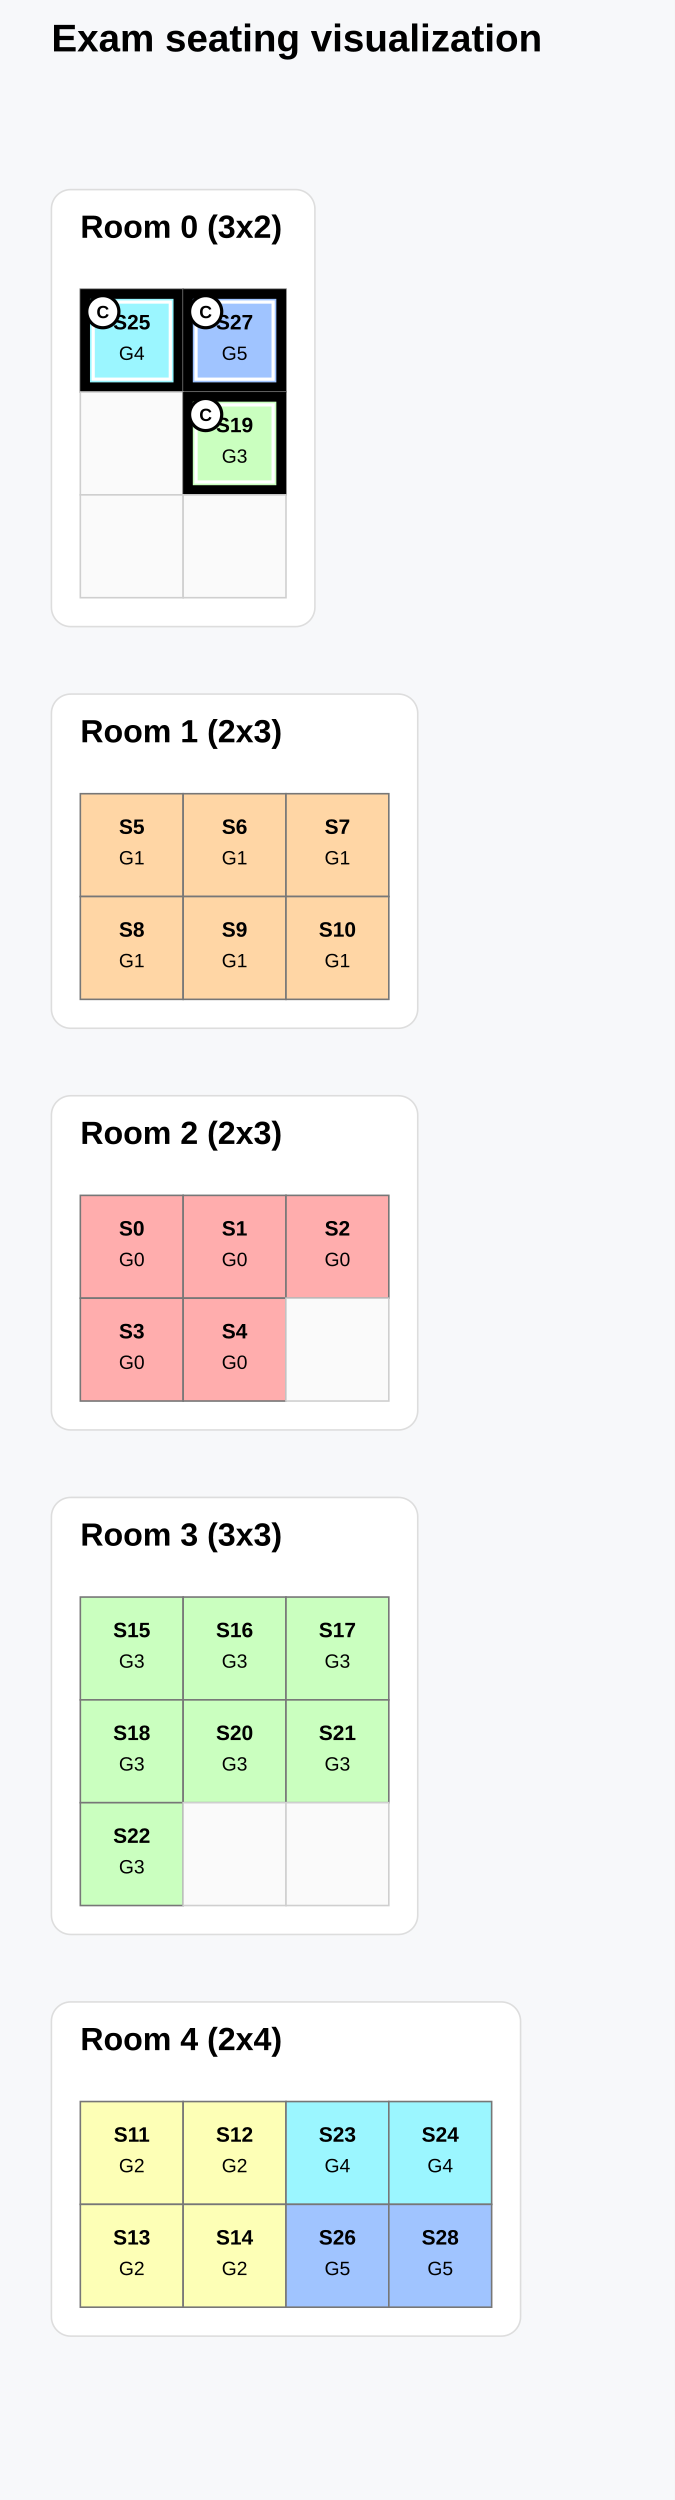
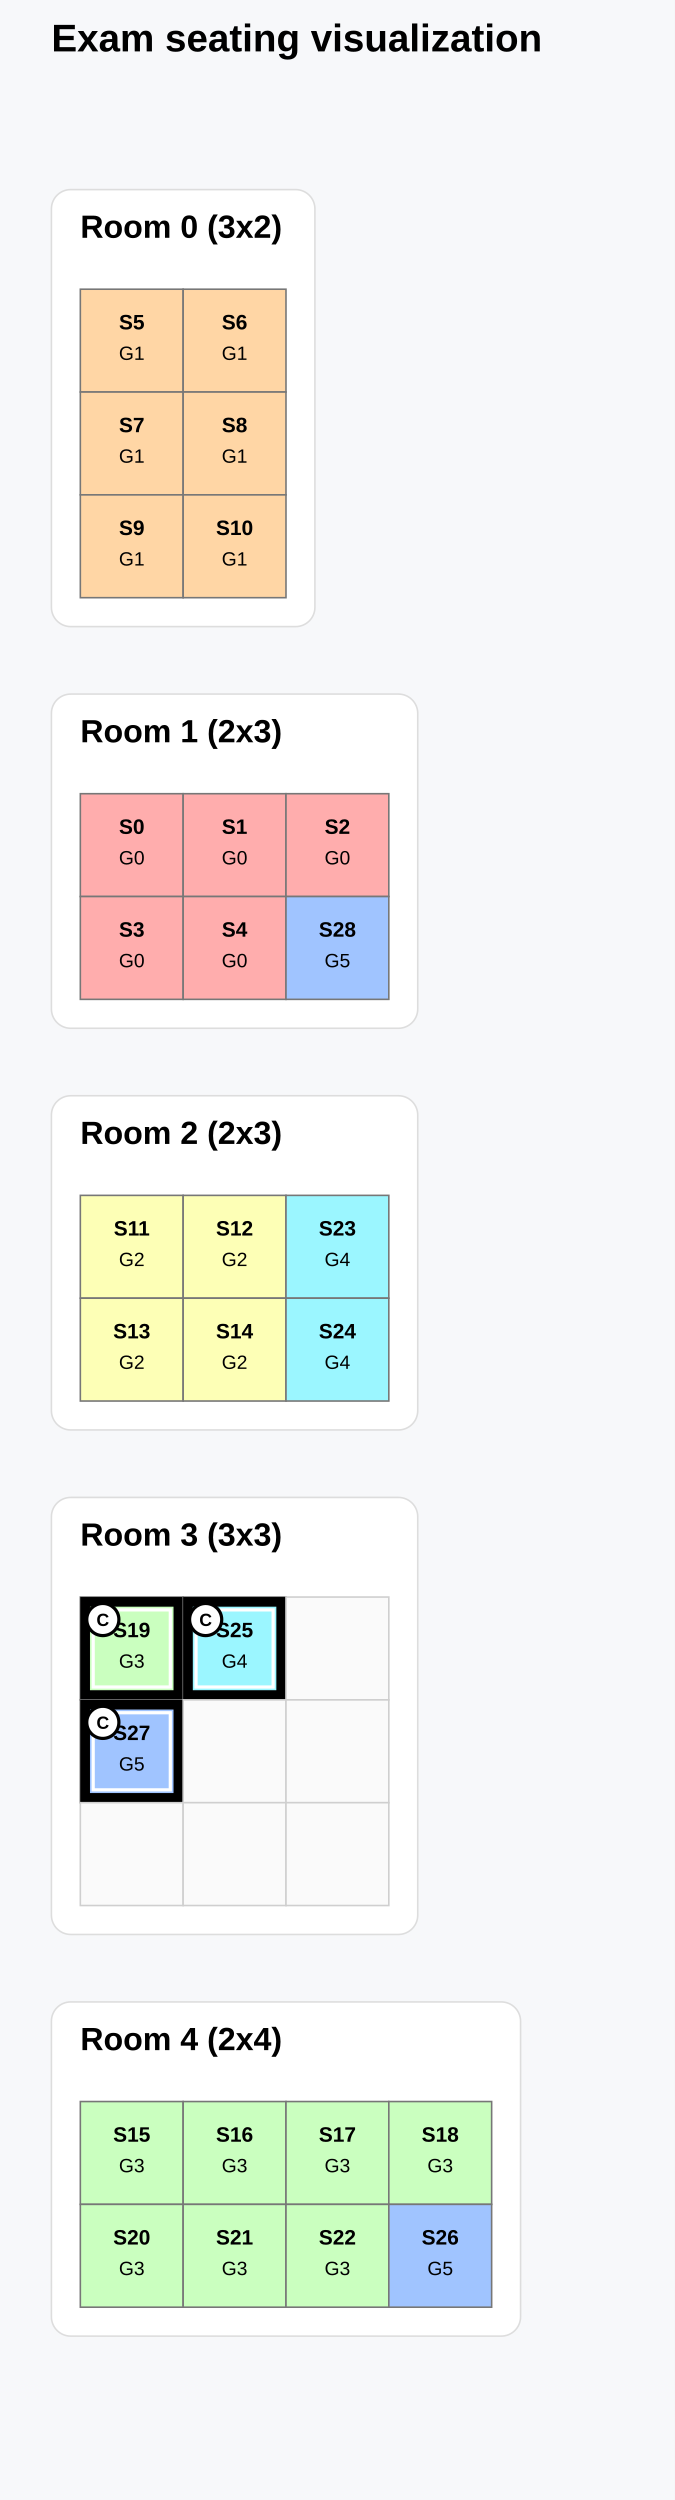
<svg xmlns="http://www.w3.org/2000/svg" width="420" height="1556">
  <style>
text { font-family: Arial, sans-serif; fill: #000000; }
.main-title { font-size: 24px; font-weight: 700; }
.room-title { font-size: 20px; font-weight: 700; }
.seat-student { font-size: 13px; font-weight: 700; }
.seat-info { font-size: 12px; }
.cheater-label { font-size: 11px; font-weight: 700; fill: #000000; }
.room-card { fill: #ffffff; stroke: #dddddd; stroke-width: 1; }
</style>
  <rect width="100%" height="100%" fill="#f7f8fa" />
  <text x="32" y="32" class="main-title">Exam seating visualization</text>
  <rect x="32" y="118" width="164" height="272" rx="12" ry="12" class="room-card" />
  <text x="50" y="148" class="room-title">Room 0 (3x2)</text>
-   <rect x="50" y="180" width="64" height="64" fill="#9BF6FF" stroke="#777777" stroke-width="1" />
-   <text x="82" y="205" text-anchor="middle" class="seat-student">S25</text>
-   <text x="82" y="224" text-anchor="middle" class="seat-info">G4</text>
-   <rect x="53" y="183" width="58" height="58" fill="none" stroke="#000000" stroke-width="6" />
-   <rect x="58" y="188" width="48" height="48" fill="none" stroke="#ffffff" stroke-width="2" />
-   <circle cx="64" cy="194" r="10" fill="#ffffff" stroke="#000000" stroke-width="2" />
-   <text x="64" y="198" text-anchor="middle" class="cheater-label">C</text>
-   <rect x="114" y="180" width="64" height="64" fill="#A0C4FF" stroke="#777777" stroke-width="1" />
-   <text x="146" y="205" text-anchor="middle" class="seat-student">S27</text>
-   <text x="146" y="224" text-anchor="middle" class="seat-info">G5</text>
-   <rect x="117" y="183" width="58" height="58" fill="none" stroke="#000000" stroke-width="6" />
-   <rect x="122" y="188" width="48" height="48" fill="none" stroke="#ffffff" stroke-width="2" />
-   <circle cx="128" cy="194" r="10" fill="#ffffff" stroke="#000000" stroke-width="2" />
-   <text x="128" y="198" text-anchor="middle" class="cheater-label">C</text>
-   <rect x="50" y="244" width="64" height="64" fill="#fafafa" stroke="#cfcfcf" stroke-width="1" />
-   <rect x="114" y="244" width="64" height="64" fill="#CAFFBF" stroke="#777777" stroke-width="1" />
-   <text x="146" y="269" text-anchor="middle" class="seat-student">S19</text>
-   <text x="146" y="288" text-anchor="middle" class="seat-info">G3</text>
-   <rect x="117" y="247" width="58" height="58" fill="none" stroke="#000000" stroke-width="6" />
-   <rect x="122" y="252" width="48" height="48" fill="none" stroke="#ffffff" stroke-width="2" />
-   <circle cx="128" cy="258" r="10" fill="#ffffff" stroke="#000000" stroke-width="2" />
-   <text x="128" y="262" text-anchor="middle" class="cheater-label">C</text>
-   <rect x="50" y="308" width="64" height="64" fill="#fafafa" stroke="#cfcfcf" stroke-width="1" />
-   <rect x="114" y="308" width="64" height="64" fill="#fafafa" stroke="#cfcfcf" stroke-width="1" />
+   <rect x="50" y="180" width="64" height="64" fill="#FFD6A5" stroke="#777777" stroke-width="1" />
+   <text x="82" y="205" text-anchor="middle" class="seat-student">S5</text>
+   <text x="82" y="224" text-anchor="middle" class="seat-info">G1</text>
+   <rect x="114" y="180" width="64" height="64" fill="#FFD6A5" stroke="#777777" stroke-width="1" />
+   <text x="146" y="205" text-anchor="middle" class="seat-student">S6</text>
+   <text x="146" y="224" text-anchor="middle" class="seat-info">G1</text>
+   <rect x="50" y="244" width="64" height="64" fill="#FFD6A5" stroke="#777777" stroke-width="1" />
+   <text x="82" y="269" text-anchor="middle" class="seat-student">S7</text>
+   <text x="82" y="288" text-anchor="middle" class="seat-info">G1</text>
+   <rect x="114" y="244" width="64" height="64" fill="#FFD6A5" stroke="#777777" stroke-width="1" />
+   <text x="146" y="269" text-anchor="middle" class="seat-student">S8</text>
+   <text x="146" y="288" text-anchor="middle" class="seat-info">G1</text>
+   <rect x="50" y="308" width="64" height="64" fill="#FFD6A5" stroke="#777777" stroke-width="1" />
+   <text x="82" y="333" text-anchor="middle" class="seat-student">S9</text>
+   <text x="82" y="352" text-anchor="middle" class="seat-info">G1</text>
+   <rect x="114" y="308" width="64" height="64" fill="#FFD6A5" stroke="#777777" stroke-width="1" />
+   <text x="146" y="333" text-anchor="middle" class="seat-student">S10</text>
+   <text x="146" y="352" text-anchor="middle" class="seat-info">G1</text>
  <rect x="32" y="432" width="228" height="208" rx="12" ry="12" class="room-card" />
  <text x="50" y="462" class="room-title">Room 1 (2x3)</text>
-   <rect x="50" y="494" width="64" height="64" fill="#FFD6A5" stroke="#777777" stroke-width="1" />
-   <text x="82" y="519" text-anchor="middle" class="seat-student">S5</text>
-   <text x="82" y="538" text-anchor="middle" class="seat-info">G1</text>
-   <rect x="114" y="494" width="64" height="64" fill="#FFD6A5" stroke="#777777" stroke-width="1" />
-   <text x="146" y="519" text-anchor="middle" class="seat-student">S6</text>
-   <text x="146" y="538" text-anchor="middle" class="seat-info">G1</text>
-   <rect x="178" y="494" width="64" height="64" fill="#FFD6A5" stroke="#777777" stroke-width="1" />
-   <text x="210" y="519" text-anchor="middle" class="seat-student">S7</text>
-   <text x="210" y="538" text-anchor="middle" class="seat-info">G1</text>
-   <rect x="50" y="558" width="64" height="64" fill="#FFD6A5" stroke="#777777" stroke-width="1" />
-   <text x="82" y="583" text-anchor="middle" class="seat-student">S8</text>
-   <text x="82" y="602" text-anchor="middle" class="seat-info">G1</text>
-   <rect x="114" y="558" width="64" height="64" fill="#FFD6A5" stroke="#777777" stroke-width="1" />
-   <text x="146" y="583" text-anchor="middle" class="seat-student">S9</text>
-   <text x="146" y="602" text-anchor="middle" class="seat-info">G1</text>
-   <rect x="178" y="558" width="64" height="64" fill="#FFD6A5" stroke="#777777" stroke-width="1" />
-   <text x="210" y="583" text-anchor="middle" class="seat-student">S10</text>
-   <text x="210" y="602" text-anchor="middle" class="seat-info">G1</text>
+   <rect x="50" y="494" width="64" height="64" fill="#FFADAD" stroke="#777777" stroke-width="1" />
+   <text x="82" y="519" text-anchor="middle" class="seat-student">S0</text>
+   <text x="82" y="538" text-anchor="middle" class="seat-info">G0</text>
+   <rect x="114" y="494" width="64" height="64" fill="#FFADAD" stroke="#777777" stroke-width="1" />
+   <text x="146" y="519" text-anchor="middle" class="seat-student">S1</text>
+   <text x="146" y="538" text-anchor="middle" class="seat-info">G0</text>
+   <rect x="178" y="494" width="64" height="64" fill="#FFADAD" stroke="#777777" stroke-width="1" />
+   <text x="210" y="519" text-anchor="middle" class="seat-student">S2</text>
+   <text x="210" y="538" text-anchor="middle" class="seat-info">G0</text>
+   <rect x="50" y="558" width="64" height="64" fill="#FFADAD" stroke="#777777" stroke-width="1" />
+   <text x="82" y="583" text-anchor="middle" class="seat-student">S3</text>
+   <text x="82" y="602" text-anchor="middle" class="seat-info">G0</text>
+   <rect x="114" y="558" width="64" height="64" fill="#FFADAD" stroke="#777777" stroke-width="1" />
+   <text x="146" y="583" text-anchor="middle" class="seat-student">S4</text>
+   <text x="146" y="602" text-anchor="middle" class="seat-info">G0</text>
+   <rect x="178" y="558" width="64" height="64" fill="#A0C4FF" stroke="#777777" stroke-width="1" />
+   <text x="210" y="583" text-anchor="middle" class="seat-student">S28</text>
+   <text x="210" y="602" text-anchor="middle" class="seat-info">G5</text>
  <rect x="32" y="682" width="228" height="208" rx="12" ry="12" class="room-card" />
  <text x="50" y="712" class="room-title">Room 2 (2x3)</text>
-   <rect x="50" y="744" width="64" height="64" fill="#FFADAD" stroke="#777777" stroke-width="1" />
-   <text x="82" y="769" text-anchor="middle" class="seat-student">S0</text>
-   <text x="82" y="788" text-anchor="middle" class="seat-info">G0</text>
-   <rect x="114" y="744" width="64" height="64" fill="#FFADAD" stroke="#777777" stroke-width="1" />
-   <text x="146" y="769" text-anchor="middle" class="seat-student">S1</text>
-   <text x="146" y="788" text-anchor="middle" class="seat-info">G0</text>
-   <rect x="178" y="744" width="64" height="64" fill="#FFADAD" stroke="#777777" stroke-width="1" />
-   <text x="210" y="769" text-anchor="middle" class="seat-student">S2</text>
-   <text x="210" y="788" text-anchor="middle" class="seat-info">G0</text>
-   <rect x="50" y="808" width="64" height="64" fill="#FFADAD" stroke="#777777" stroke-width="1" />
-   <text x="82" y="833" text-anchor="middle" class="seat-student">S3</text>
-   <text x="82" y="852" text-anchor="middle" class="seat-info">G0</text>
-   <rect x="114" y="808" width="64" height="64" fill="#FFADAD" stroke="#777777" stroke-width="1" />
-   <text x="146" y="833" text-anchor="middle" class="seat-student">S4</text>
-   <text x="146" y="852" text-anchor="middle" class="seat-info">G0</text>
-   <rect x="178" y="808" width="64" height="64" fill="#fafafa" stroke="#cfcfcf" stroke-width="1" />
+   <rect x="50" y="744" width="64" height="64" fill="#FDFFB6" stroke="#777777" stroke-width="1" />
+   <text x="82" y="769" text-anchor="middle" class="seat-student">S11</text>
+   <text x="82" y="788" text-anchor="middle" class="seat-info">G2</text>
+   <rect x="114" y="744" width="64" height="64" fill="#FDFFB6" stroke="#777777" stroke-width="1" />
+   <text x="146" y="769" text-anchor="middle" class="seat-student">S12</text>
+   <text x="146" y="788" text-anchor="middle" class="seat-info">G2</text>
+   <rect x="178" y="744" width="64" height="64" fill="#9BF6FF" stroke="#777777" stroke-width="1" />
+   <text x="210" y="769" text-anchor="middle" class="seat-student">S23</text>
+   <text x="210" y="788" text-anchor="middle" class="seat-info">G4</text>
+   <rect x="50" y="808" width="64" height="64" fill="#FDFFB6" stroke="#777777" stroke-width="1" />
+   <text x="82" y="833" text-anchor="middle" class="seat-student">S13</text>
+   <text x="82" y="852" text-anchor="middle" class="seat-info">G2</text>
+   <rect x="114" y="808" width="64" height="64" fill="#FDFFB6" stroke="#777777" stroke-width="1" />
+   <text x="146" y="833" text-anchor="middle" class="seat-student">S14</text>
+   <text x="146" y="852" text-anchor="middle" class="seat-info">G2</text>
+   <rect x="178" y="808" width="64" height="64" fill="#9BF6FF" stroke="#777777" stroke-width="1" />
+   <text x="210" y="833" text-anchor="middle" class="seat-student">S24</text>
+   <text x="210" y="852" text-anchor="middle" class="seat-info">G4</text>
  <rect x="32" y="932" width="228" height="272" rx="12" ry="12" class="room-card" />
  <text x="50" y="962" class="room-title">Room 3 (3x3)</text>
  <rect x="50" y="994" width="64" height="64" fill="#CAFFBF" stroke="#777777" stroke-width="1" />
-   <text x="82" y="1019" text-anchor="middle" class="seat-student">S15</text>
+   <text x="82" y="1019" text-anchor="middle" class="seat-student">S19</text>
  <text x="82" y="1038" text-anchor="middle" class="seat-info">G3</text>
-   <rect x="114" y="994" width="64" height="64" fill="#CAFFBF" stroke="#777777" stroke-width="1" />
-   <text x="146" y="1019" text-anchor="middle" class="seat-student">S16</text>
-   <text x="146" y="1038" text-anchor="middle" class="seat-info">G3</text>
-   <rect x="178" y="994" width="64" height="64" fill="#CAFFBF" stroke="#777777" stroke-width="1" />
-   <text x="210" y="1019" text-anchor="middle" class="seat-student">S17</text>
-   <text x="210" y="1038" text-anchor="middle" class="seat-info">G3</text>
-   <rect x="50" y="1058" width="64" height="64" fill="#CAFFBF" stroke="#777777" stroke-width="1" />
-   <text x="82" y="1083" text-anchor="middle" class="seat-student">S18</text>
-   <text x="82" y="1102" text-anchor="middle" class="seat-info">G3</text>
-   <rect x="114" y="1058" width="64" height="64" fill="#CAFFBF" stroke="#777777" stroke-width="1" />
-   <text x="146" y="1083" text-anchor="middle" class="seat-student">S20</text>
-   <text x="146" y="1102" text-anchor="middle" class="seat-info">G3</text>
-   <rect x="178" y="1058" width="64" height="64" fill="#CAFFBF" stroke="#777777" stroke-width="1" />
-   <text x="210" y="1083" text-anchor="middle" class="seat-student">S21</text>
-   <text x="210" y="1102" text-anchor="middle" class="seat-info">G3</text>
-   <rect x="50" y="1122" width="64" height="64" fill="#CAFFBF" stroke="#777777" stroke-width="1" />
-   <text x="82" y="1147" text-anchor="middle" class="seat-student">S22</text>
-   <text x="82" y="1166" text-anchor="middle" class="seat-info">G3</text>
+   <rect x="53" y="997" width="58" height="58" fill="none" stroke="#000000" stroke-width="6" />
+   <rect x="58" y="1002" width="48" height="48" fill="none" stroke="#ffffff" stroke-width="2" />
+   <circle cx="64" cy="1008" r="10" fill="#ffffff" stroke="#000000" stroke-width="2" />
+   <text x="64" y="1012" text-anchor="middle" class="cheater-label">C</text>
+   <rect x="114" y="994" width="64" height="64" fill="#9BF6FF" stroke="#777777" stroke-width="1" />
+   <text x="146" y="1019" text-anchor="middle" class="seat-student">S25</text>
+   <text x="146" y="1038" text-anchor="middle" class="seat-info">G4</text>
+   <rect x="117" y="997" width="58" height="58" fill="none" stroke="#000000" stroke-width="6" />
+   <rect x="122" y="1002" width="48" height="48" fill="none" stroke="#ffffff" stroke-width="2" />
+   <circle cx="128" cy="1008" r="10" fill="#ffffff" stroke="#000000" stroke-width="2" />
+   <text x="128" y="1012" text-anchor="middle" class="cheater-label">C</text>
+   <rect x="178" y="994" width="64" height="64" fill="#fafafa" stroke="#cfcfcf" stroke-width="1" />
+   <rect x="50" y="1058" width="64" height="64" fill="#A0C4FF" stroke="#777777" stroke-width="1" />
+   <text x="82" y="1083" text-anchor="middle" class="seat-student">S27</text>
+   <text x="82" y="1102" text-anchor="middle" class="seat-info">G5</text>
+   <rect x="53" y="1061" width="58" height="58" fill="none" stroke="#000000" stroke-width="6" />
+   <rect x="58" y="1066" width="48" height="48" fill="none" stroke="#ffffff" stroke-width="2" />
+   <circle cx="64" cy="1072" r="10" fill="#ffffff" stroke="#000000" stroke-width="2" />
+   <text x="64" y="1076" text-anchor="middle" class="cheater-label">C</text>
+   <rect x="114" y="1058" width="64" height="64" fill="#fafafa" stroke="#cfcfcf" stroke-width="1" />
+   <rect x="178" y="1058" width="64" height="64" fill="#fafafa" stroke="#cfcfcf" stroke-width="1" />
+   <rect x="50" y="1122" width="64" height="64" fill="#fafafa" stroke="#cfcfcf" stroke-width="1" />
  <rect x="114" y="1122" width="64" height="64" fill="#fafafa" stroke="#cfcfcf" stroke-width="1" />
  <rect x="178" y="1122" width="64" height="64" fill="#fafafa" stroke="#cfcfcf" stroke-width="1" />
  <rect x="32" y="1246" width="292" height="208" rx="12" ry="12" class="room-card" />
  <text x="50" y="1276" class="room-title">Room 4 (2x4)</text>
-   <rect x="50" y="1308" width="64" height="64" fill="#FDFFB6" stroke="#777777" stroke-width="1" />
-   <text x="82" y="1333" text-anchor="middle" class="seat-student">S11</text>
-   <text x="82" y="1352" text-anchor="middle" class="seat-info">G2</text>
-   <rect x="114" y="1308" width="64" height="64" fill="#FDFFB6" stroke="#777777" stroke-width="1" />
-   <text x="146" y="1333" text-anchor="middle" class="seat-student">S12</text>
-   <text x="146" y="1352" text-anchor="middle" class="seat-info">G2</text>
-   <rect x="178" y="1308" width="64" height="64" fill="#9BF6FF" stroke="#777777" stroke-width="1" />
-   <text x="210" y="1333" text-anchor="middle" class="seat-student">S23</text>
-   <text x="210" y="1352" text-anchor="middle" class="seat-info">G4</text>
-   <rect x="242" y="1308" width="64" height="64" fill="#9BF6FF" stroke="#777777" stroke-width="1" />
-   <text x="274" y="1333" text-anchor="middle" class="seat-student">S24</text>
-   <text x="274" y="1352" text-anchor="middle" class="seat-info">G4</text>
-   <rect x="50" y="1372" width="64" height="64" fill="#FDFFB6" stroke="#777777" stroke-width="1" />
-   <text x="82" y="1397" text-anchor="middle" class="seat-student">S13</text>
-   <text x="82" y="1416" text-anchor="middle" class="seat-info">G2</text>
-   <rect x="114" y="1372" width="64" height="64" fill="#FDFFB6" stroke="#777777" stroke-width="1" />
-   <text x="146" y="1397" text-anchor="middle" class="seat-student">S14</text>
-   <text x="146" y="1416" text-anchor="middle" class="seat-info">G2</text>
-   <rect x="178" y="1372" width="64" height="64" fill="#A0C4FF" stroke="#777777" stroke-width="1" />
-   <text x="210" y="1397" text-anchor="middle" class="seat-student">S26</text>
-   <text x="210" y="1416" text-anchor="middle" class="seat-info">G5</text>
+   <rect x="50" y="1308" width="64" height="64" fill="#CAFFBF" stroke="#777777" stroke-width="1" />
+   <text x="82" y="1333" text-anchor="middle" class="seat-student">S15</text>
+   <text x="82" y="1352" text-anchor="middle" class="seat-info">G3</text>
+   <rect x="114" y="1308" width="64" height="64" fill="#CAFFBF" stroke="#777777" stroke-width="1" />
+   <text x="146" y="1333" text-anchor="middle" class="seat-student">S16</text>
+   <text x="146" y="1352" text-anchor="middle" class="seat-info">G3</text>
+   <rect x="178" y="1308" width="64" height="64" fill="#CAFFBF" stroke="#777777" stroke-width="1" />
+   <text x="210" y="1333" text-anchor="middle" class="seat-student">S17</text>
+   <text x="210" y="1352" text-anchor="middle" class="seat-info">G3</text>
+   <rect x="242" y="1308" width="64" height="64" fill="#CAFFBF" stroke="#777777" stroke-width="1" />
+   <text x="274" y="1333" text-anchor="middle" class="seat-student">S18</text>
+   <text x="274" y="1352" text-anchor="middle" class="seat-info">G3</text>
+   <rect x="50" y="1372" width="64" height="64" fill="#CAFFBF" stroke="#777777" stroke-width="1" />
+   <text x="82" y="1397" text-anchor="middle" class="seat-student">S20</text>
+   <text x="82" y="1416" text-anchor="middle" class="seat-info">G3</text>
+   <rect x="114" y="1372" width="64" height="64" fill="#CAFFBF" stroke="#777777" stroke-width="1" />
+   <text x="146" y="1397" text-anchor="middle" class="seat-student">S21</text>
+   <text x="146" y="1416" text-anchor="middle" class="seat-info">G3</text>
+   <rect x="178" y="1372" width="64" height="64" fill="#CAFFBF" stroke="#777777" stroke-width="1" />
+   <text x="210" y="1397" text-anchor="middle" class="seat-student">S22</text>
+   <text x="210" y="1416" text-anchor="middle" class="seat-info">G3</text>
  <rect x="242" y="1372" width="64" height="64" fill="#A0C4FF" stroke="#777777" stroke-width="1" />
-   <text x="274" y="1397" text-anchor="middle" class="seat-student">S28</text>
+   <text x="274" y="1397" text-anchor="middle" class="seat-student">S26</text>
  <text x="274" y="1416" text-anchor="middle" class="seat-info">G5</text>
</svg>
